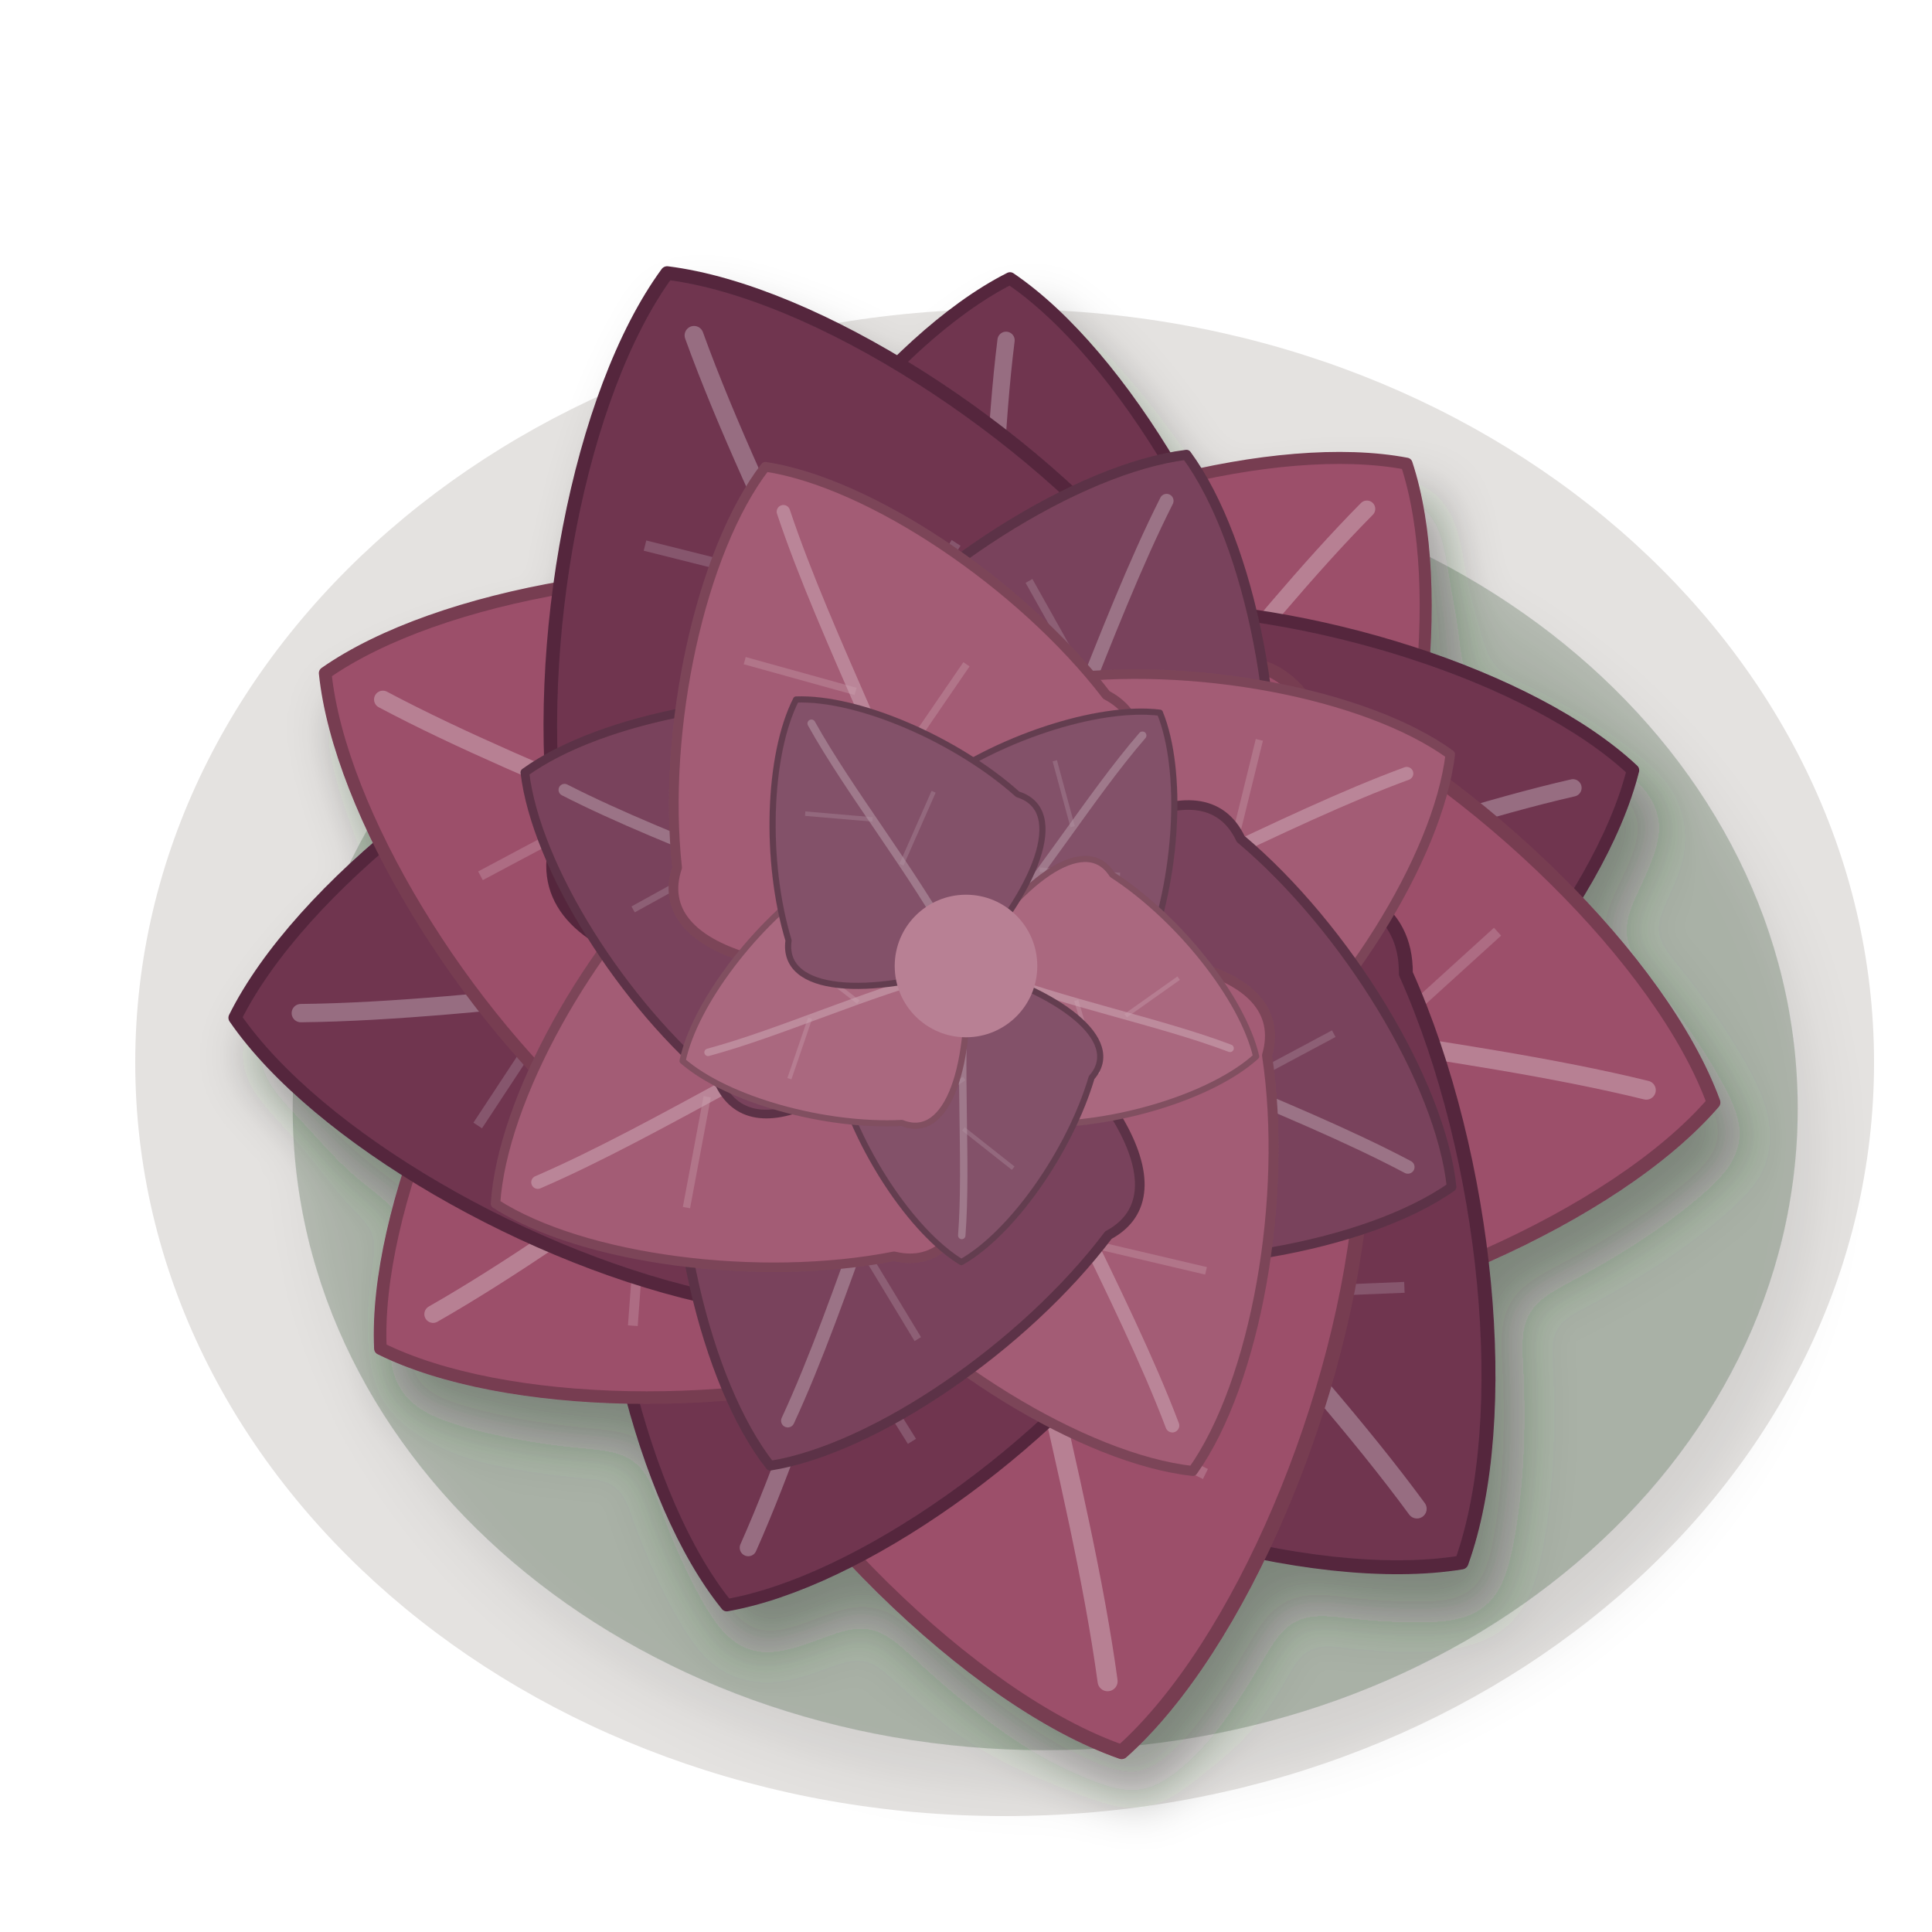
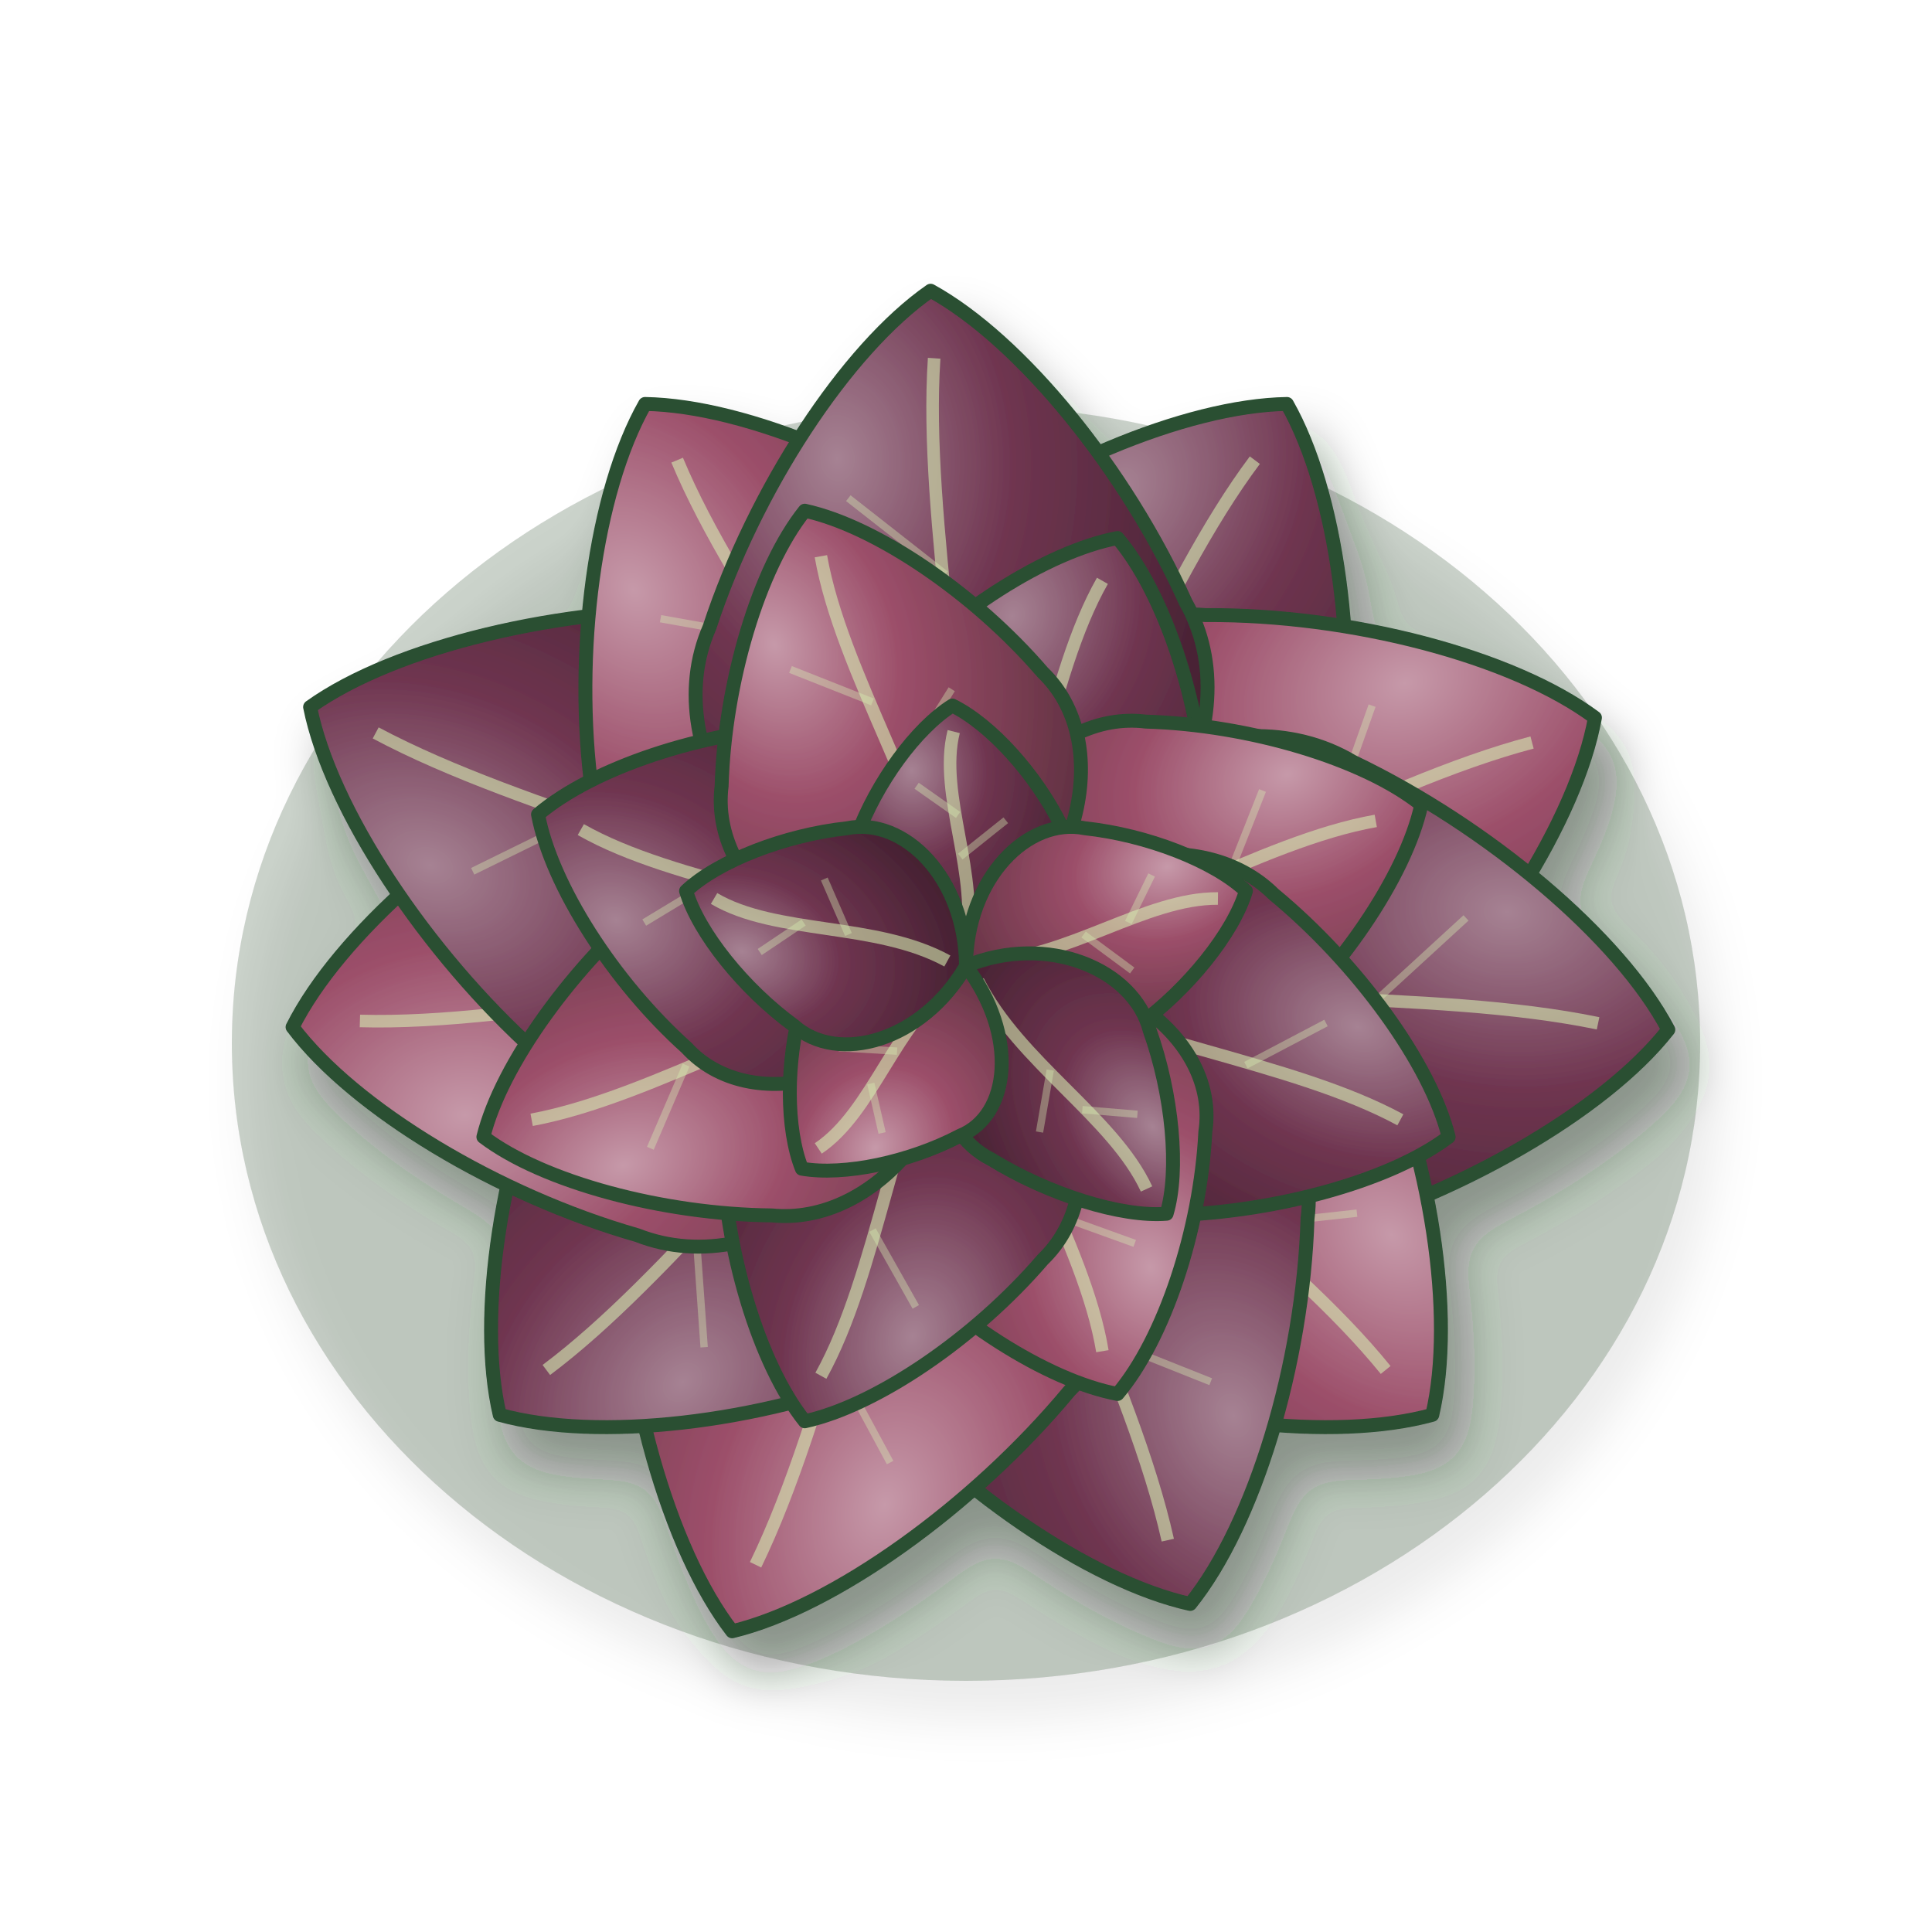
<svg xmlns="http://www.w3.org/2000/svg" viewBox="-50 -50 100 100" width="100" height="100" role="img" aria-label="Radicchio">
-   <defs data-botanical-realism="v2">
-     <filter id="botanicalDepth" x="-28%" y="-28%" width="168%" height="176%" color-interpolation-filters="sRGB">
-       <feGaussianBlur in="SourceAlpha" stdDeviation="1.15" result="softAlpha" />
-       <feSpecularLighting in="softAlpha" surfaceScale="3.2" specularConstant="0.32" specularExponent="18" lighting-color="#fffbe8" result="specular">
-         <feDistantLight azimuth="225" elevation="58" />
-       </feSpecularLighting>
-       <feComposite in="specular" in2="SourceAlpha" operator="in" result="specularClipped" />
-       <feBlend in="SourceGraphic" in2="specularClipped" mode="screen" result="litPlant" />
-       <feDropShadow in="litPlant" dx="1.1" dy="2.1" stdDeviation="1.35" flood-color="#132315" flood-opacity="0.38" />
+   <defs>
+     <radialGradient id="leafA" cx="30%" cy="24%" r="82%">
+       <stop stop-color="#c699a9" />
+       <stop offset=".4" stop-color="#9c4f6a" />
+       <stop offset="1" stop-color="#613142" />
+     </radialGradient>
+     <radialGradient id="leafB" cx="30%" cy="24%" r="82%">
+       <stop stop-color="#a68293" />
+       <stop offset=".42" stop-color="#6f3550" />
+       <stop offset="1" stop-color="#432030" />
+     </radialGradient>
+     <radialGradient id="leafYoung">
+       <stop stop-color="#d7b9c3" />
+       <stop offset="1" stop-color="#9c4f6a" />
+     </radialGradient>
+     <radialGradient id="fruitRed" cx="30%" cy="24%">
+       <stop stop-color="#ff9b83" />
+       <stop offset=".35" stop-color="#b85a78" />
+       <stop offset="1" stop-color="#6d2026" />
+     </radialGradient>
+     <radialGradient id="fruitGreen" cx="30%" cy="24%">
+       <stop stop-color="#b6dc79" />
+       <stop offset=".4" stop-color="#5e9849" />
+       <stop offset="1" stop-color="#264a30" />
+     </radialGradient>
+     <radialGradient id="fruitOrange">
+       <stop stop-color="#ffd376" />
+       <stop offset=".42" stop-color="#e78934" />
+       <stop offset="1" stop-color="#7a321f" />
+     </radialGradient>
+     <radialGradient id="fruitPurple">
+       <stop stop-color="#c498ca" />
+       <stop offset=".42" stop-color="#70467e" />
+       <stop offset="1" stop-color="#2a193d" />
+     </radialGradient>
+     <radialGradient id="headGreen">
+       <stop stop-color="#a3c77c" />
+       <stop offset="1" stop-color="#456d43" />
+     </radialGradient>
+     <radialGradient id="headCream">
+       <stop stop-color="#fffcec" />
+       <stop offset="1" stop-color="#b8aa7b" />
+     </radialGradient>
+     <filter id="depth" x="-24%" y="-24%" width="160%" height="170%">
+       <feDropShadow dx="1" dy="2" stdDeviation="1.25" flood-color="#132315" flood-opacity=".38" />
    </filter>
  </defs>
-   <ellipse cx="2" cy="5" rx="45" ry="39" fill="#2f1d10" opacity=".13" />
-   <g class="plant-glyph plant-glyph--rosetta" style="isolation:isolate;filter:url(#botanicalDepth)">
-     <ellipse cx="4.1" cy="7.38" rx="38.95" ry="33.21" fill="#112718" opacity="0.2" />
-     <g transform="rotate(3.662892)">
-       <path d="M0 0 C11.055 -2.853 19.258 -8.577 15.335 -13.195       C12.838 -22.111 6.063 -32.096 0 -35.662       C-6.063 -32.096 -12.838 -22.111 -15.335 -13.195       C-19.258 -8.577 -11.055 -2.853 0 0Z" fill="#6f3550" stroke="#54283d" stroke-width="0.642" stroke-linejoin="round" />
-       <path d="M0 -1 C0.713 -12.125 -0.535 -23.537 0 -32.453" fill="none" stroke="#b496a4" stroke-width="0.892" stroke-linecap="round" opacity=".58" />
-       <path d="M0 -13.552 L7.489 -18.544 M0 -19.614 L-6.063 -24.25" fill="none" stroke="#b496a4" stroke-width="0.499" opacity=".34" />
+   <g filter="url(#depth)" style="isolation:isolate">
+     <ellipse cy="4" rx="38" ry="33" fill="#122415" opacity=".2" />
+     <g transform="rotate(29.72727)">
+       <path d="M0 0 C10.234 -2.68 15.502 -11.39 12.341 -17.42 C9.632 -24.12 4.515 -30.82 0 -33.5 C-4.515 -30.82 -9.632 -24.12 -12.341 -17.42 C-15.502 -11.39 -10.234 -2.68 0 0Z" fill="url(#leafB)" stroke="#294f31" stroke-width=".72" stroke-linejoin="round" />
+       <path d="M0 -1 C1 -11.39 -1 -22.11 0 -30.15" fill="none" stroke="#d8efb2" stroke-width=".65" opacity=".58" />
+       <path d="M0 -14.07 L5.719 -18.425 M0 -19.43 L-4.816 -23.45" stroke="#d8efb2" stroke-width=".38" opacity=".38" />
    </g>
-     <g transform="rotate(41.25177)">
-       <path d="M0 0 C10.721 -2.767 18.675 -8.317 14.871 -12.796       C12.45 -21.441 5.879 -31.125 0 -34.583       C-5.879 -31.125 -12.45 -21.441 -14.871 -12.796       C-18.675 -8.317 -10.721 -2.767 0 0Z" fill="#9c4f6a" stroke="#773c51" stroke-width="0.622" stroke-linejoin="round" />
-       <path d="M0 -1 C0.692 -11.758 -0.519 -22.825 0 -31.47" fill="none" stroke="#cca3b2" stroke-width="0.865" stroke-linecap="round" opacity=".58" />
-       <path d="M0 -13.141 L7.262 -17.983 M0 -19.021 L-5.879 -23.516" fill="none" stroke="#cca3b2" stroke-width="0.484" opacity=".34" />
+     <g transform="rotate(68.45455)">
+       <path d="M0 0 C10.234 -2.8 15.502 -11.9 12.341 -18.2 C9.632 -25.2 4.515 -32.2 0 -35 C-4.515 -32.2 -9.632 -25.2 -12.341 -18.2 C-15.502 -11.9 -10.234 -2.8 0 0Z" fill="url(#leafA)" stroke="#294f31" stroke-width=".72" stroke-linejoin="round" />
+       <path d="M0 -1 C1 -11.9 -1 -23.1 0 -31.5" fill="none" stroke="#d8efb2" stroke-width=".65" opacity=".58" />
+       <path d="M0 -14.7 L5.719 -19.25 M0 -20.3 L-4.816 -24.5" stroke="#d8efb2" stroke-width=".38" opacity=".38" />
    </g>
-     <g transform="rotate(73.64266)">
-       <path d="M0 0 C11.153 -2.878 19.428 -8.653 15.47 -13.312       C12.952 -22.306 6.116 -32.38 0 -35.978       C-6.116 -32.38 -12.952 -22.306 -15.47 -13.312       C-19.428 -8.653 -11.153 -2.878 0 0Z" fill="#6f3550" stroke="#54283d" stroke-width="0.648" stroke-linejoin="round" />
-       <path d="M0 -1 C0.72 -12.232 -0.54 -23.745 0 -32.74" fill="none" stroke="#b496a4" stroke-width="0.899" stroke-linecap="round" opacity=".58" />
-       <path d="M0 -13.671 L7.555 -18.708 M0 -19.788 L-6.116 -24.465" fill="none" stroke="#b496a4" stroke-width="0.504" opacity=".34" />
+     <g transform="rotate(95.18182)">
+       <path d="M0 0 C10.234 -2.92 15.502 -12.41 12.341 -18.98 C9.632 -26.28 4.515 -33.58 0 -36.5 C-4.515 -33.58 -9.632 -26.28 -12.341 -18.98 C-15.502 -12.41 -10.234 -2.92 0 0Z" fill="url(#leafB)" stroke="#294f31" stroke-width=".72" stroke-linejoin="round" />
+       <path d="M0 -1 C1 -12.41 -1 -24.09 0 -32.85" fill="none" stroke="#d8efb2" stroke-width=".65" opacity=".58" />
+       <path d="M0 -15.33 L5.719 -20.075 M0 -21.17 L-4.816 -25.55" stroke="#d8efb2" stroke-width=".38" opacity=".38" />
    </g>
-     <g transform="rotate(100.3437)">
-       <path d="M0 0 C12.193 -3.147 21.24 -9.46 16.913 -14.553       C14.16 -24.386 6.687 -35.399 0 -39.333       C-6.687 -35.399 -14.16 -24.386 -16.913 -14.553       C-21.24 -9.46 -12.193 -3.147 0 0Z" fill="#9c4f6a" stroke="#773c51" stroke-width="0.708" stroke-linejoin="round" />
-       <path d="M0 -1 C0.787 -13.373 -0.59 -25.96 0 -35.793" fill="none" stroke="#cca3b2" stroke-width="0.983" stroke-linecap="round" opacity=".58" />
-       <path d="M0 -14.946 L8.26 -20.453 M0 -21.633 L-6.687 -26.746" fill="none" stroke="#cca3b2" stroke-width="0.551" opacity=".34" />
+     <g transform="rotate(133.9091)">
+       <path d="M0 0 C10.234 -2.68 15.502 -11.39 12.341 -17.42 C9.632 -24.12 4.515 -30.82 0 -33.5 C-4.515 -30.82 -9.632 -24.12 -12.341 -17.42 C-15.502 -11.39 -10.234 -2.68 0 0Z" fill="url(#leafA)" stroke="#294f31" stroke-width=".72" stroke-linejoin="round" />
+       <path d="M0 -1 C1 -11.39 -1 -22.11 0 -30.15" fill="none" stroke="#d8efb2" stroke-width=".65" opacity=".58" />
+       <path d="M0 -14.07 L5.719 -18.425 M0 -19.43 L-4.816 -23.45" stroke="#d8efb2" stroke-width=".38" opacity=".38" />
    </g>
-     <g transform="rotate(140.2795)">
-       <path d="M0 0 C12.443 -3.211 21.675 -9.653 17.259 -14.851       C14.45 -24.886 6.824 -36.124 0 -40.138       C-6.824 -36.124 -14.45 -24.886 -17.259 -14.851       C-21.675 -9.653 -12.443 -3.211 0 0Z" fill="#6f3550" stroke="#54283d" stroke-width="0.722" stroke-linejoin="round" />
-       <path d="M0 -1 C0.803 -13.647 -0.602 -26.491 0 -36.526" fill="none" stroke="#b496a4" stroke-width="1.003" stroke-linecap="round" opacity=".58" />
-       <path d="M0 -15.253 L8.429 -20.872 M0 -22.076 L-6.824 -27.294" fill="none" stroke="#b496a4" stroke-width="0.562" opacity=".34" />
+     <g transform="rotate(160.6364)">
+       <path d="M0 0 C10.234 -2.8 15.502 -11.9 12.341 -18.2 C9.632 -25.2 4.515 -32.2 0 -35 C-4.515 -32.2 -9.632 -25.2 -12.341 -18.2 C-15.502 -11.9 -10.234 -2.8 0 0Z" fill="url(#leafB)" stroke="#294f31" stroke-width=".72" stroke-linejoin="round" />
+       <path d="M0 -1 C1 -11.9 -1 -23.1 0 -31.5" fill="none" stroke="#d8efb2" stroke-width=".65" opacity=".58" />
+       <path d="M0 -14.7 L5.719 -19.25 M0 -20.3 L-4.816 -24.5" stroke="#d8efb2" stroke-width=".38" opacity=".38" />
    </g>
-     <g transform="rotate(168.8007)">
-       <path d="M0 0 C12.856 -3.318 22.394 -9.974 17.832 -15.344       C14.929 -25.711 7.05 -37.323 0 -41.47       C-7.05 -37.323 -14.929 -25.711 -17.832 -15.344       C-22.394 -9.974 -12.856 -3.318 0 0Z" fill="#9c4f6a" stroke="#773c51" stroke-width="0.746" stroke-linejoin="round" />
-       <path d="M0 -1 C0.829 -14.1 -0.622 -27.37 0 -37.738" fill="none" stroke="#cca3b2" stroke-width="1.037" stroke-linecap="round" opacity=".58" />
-       <path d="M0 -15.759 L8.709 -21.564 M0 -22.808 L-7.05 -28.2" fill="none" stroke="#cca3b2" stroke-width="0.581" opacity=".34" />
+     <g transform="rotate(199.3636)">
+       <path d="M0 0 C10.234 -2.92 15.502 -12.41 12.341 -18.98 C9.632 -26.28 4.515 -33.58 0 -36.5 C-4.515 -33.58 -9.632 -26.28 -12.341 -18.98 C-15.502 -12.41 -10.234 -2.92 0 0Z" fill="url(#leafA)" stroke="#294f31" stroke-width=".72" stroke-linejoin="round" />
+       <path d="M0 -1 C1 -12.41 -1 -24.09 0 -32.85" fill="none" stroke="#d8efb2" stroke-width=".65" opacity=".58" />
+       <path d="M0 -15.33 L5.719 -20.075 M0 -21.17 L-4.816 -25.55" stroke="#d8efb2" stroke-width=".38" opacity=".38" />
    </g>
-     <g transform="rotate(200.5231)">
-       <path d="M0 0 C10.952 -2.826 19.077 -8.496 15.191 -13.071       C12.718 -21.903 6.006 -31.795 0 -35.328       C-6.006 -31.795 -12.718 -21.903 -15.191 -13.071       C-19.077 -8.496 -10.952 -2.826 0 0Z" fill="#6f3550" stroke="#54283d" stroke-width="0.636" stroke-linejoin="round" />
-       <path d="M0 -1 C0.707 -12.012 -0.53 -23.317 0 -32.149" fill="none" stroke="#b496a4" stroke-width="0.883" stroke-linecap="round" opacity=".58" />
-       <path d="M0 -13.425 L7.419 -18.371 M0 -19.43 L-6.006 -24.023" fill="none" stroke="#b496a4" stroke-width="0.495" opacity=".34" />
+     <g transform="rotate(226.0909)">
+       <path d="M0 0 C10.234 -2.68 15.502 -11.39 12.341 -17.42 C9.632 -24.12 4.515 -30.82 0 -33.5 C-4.515 -30.82 -9.632 -24.12 -12.341 -17.42 C-15.502 -11.39 -10.234 -2.68 0 0Z" fill="url(#leafB)" stroke="#294f31" stroke-width=".72" stroke-linejoin="round" />
+       <path d="M0 -1 C1 -11.39 -1 -22.11 0 -30.15" fill="none" stroke="#d8efb2" stroke-width=".65" opacity=".58" />
+       <path d="M0 -14.07 L5.719 -18.425 M0 -19.43 L-4.816 -23.45" stroke="#d8efb2" stroke-width=".38" opacity=".38" />
    </g>
-     <g transform="rotate(236.8434)">
-       <path d="M0 0 C11.224 -2.897 19.551 -8.708 15.569 -13.396       C13.034 -22.448 6.155 -32.586 0 -36.206       C-6.155 -32.586 -13.034 -22.448 -15.569 -13.396       C-19.551 -8.708 -11.224 -2.897 0 0Z" fill="#9c4f6a" stroke="#773c51" stroke-width="0.652" stroke-linejoin="round" />
-       <path d="M0 -1 C0.724 -12.31 -0.543 -23.896 0 -32.948" fill="none" stroke="#cca3b2" stroke-width="0.905" stroke-linecap="round" opacity=".58" />
-       <path d="M0 -13.758 L7.603 -18.827 M0 -19.914 L-6.155 -24.62" fill="none" stroke="#cca3b2" stroke-width="0.507" opacity=".34" />
+     <g transform="rotate(264.8182)">
+       <path d="M0 0 C10.234 -2.8 15.502 -11.9 12.341 -18.2 C9.632 -25.2 4.515 -32.2 0 -35 C-4.515 -32.2 -9.632 -25.2 -12.341 -18.2 C-15.502 -11.9 -10.234 -2.8 0 0Z" fill="url(#leafA)" stroke="#294f31" stroke-width=".72" stroke-linejoin="round" />
+       <path d="M0 -1 C1 -11.9 -1 -23.1 0 -31.5" fill="none" stroke="#d8efb2" stroke-width=".65" opacity=".58" />
+       <path d="M0 -14.7 L5.719 -19.25 M0 -20.3 L-4.816 -24.5" stroke="#d8efb2" stroke-width=".38" opacity=".38" />
    </g>
-     <g transform="rotate(265.9483)">
-       <path d="M0 0 C11.758 -3.034 20.482 -9.122 16.31 -14.034       C13.655 -23.517 6.448 -34.137 0 -37.93       C-6.448 -34.137 -13.655 -23.517 -16.31 -14.034       C-20.482 -9.122 -11.758 -3.034 0 0Z" fill="#6f3550" stroke="#54283d" stroke-width="0.683" stroke-linejoin="round" />
-       <path d="M0 -1 C0.759 -12.896 -0.569 -25.034 0 -34.517" fill="none" stroke="#b496a4" stroke-width="0.948" stroke-linecap="round" opacity=".58" />
-       <path d="M0 -14.414 L7.965 -19.724 M0 -20.862 L-6.448 -25.793" fill="none" stroke="#b496a4" stroke-width="0.531" opacity=".34" />
+     <g transform="rotate(291.5455)">
+       <path d="M0 0 C10.234 -2.92 15.502 -12.41 12.341 -18.98 C9.632 -26.28 4.515 -33.58 0 -36.5 C-4.515 -33.58 -9.632 -26.28 -12.341 -18.98 C-15.502 -12.41 -10.234 -2.92 0 0Z" fill="url(#leafB)" stroke="#294f31" stroke-width=".72" stroke-linejoin="round" />
+       <path d="M0 -1 C1 -12.41 -1 -24.09 0 -32.85" fill="none" stroke="#d8efb2" stroke-width=".65" opacity=".58" />
+       <path d="M0 -15.33 L5.719 -20.075 M0 -21.17 L-4.816 -25.55" stroke="#d8efb2" stroke-width=".38" opacity=".38" />
    </g>
-     <g transform="rotate(294.5625)">
-       <path d="M0 0 C11.305 -2.917 19.693 -8.771 15.681 -13.493       C13.129 -22.61 6.2 -32.821 0 -36.468       C-6.2 -32.821 -13.129 -22.61 -15.681 -13.493       C-19.693 -8.771 -11.305 -2.917 0 0Z" fill="#9c4f6a" stroke="#773c51" stroke-width="0.656" stroke-linejoin="round" />
-       <path d="M0 -1 C0.729 -12.399 -0.547 -24.069 0 -33.186" fill="none" stroke="#cca3b2" stroke-width="0.912" stroke-linecap="round" opacity=".58" />
-       <path d="M0 -13.858 L7.658 -18.964 M0 -20.058 L-6.2 -24.798" fill="none" stroke="#cca3b2" stroke-width="0.511" opacity=".34" />
+     <g transform="rotate(330.2727)">
+       <path d="M0 0 C10.234 -2.68 15.502 -11.39 12.341 -17.42 C9.632 -24.12 4.515 -30.82 0 -33.5 C-4.515 -30.82 -9.632 -24.12 -12.341 -17.42 C-15.502 -11.39 -10.234 -2.68 0 0Z" fill="url(#leafA)" stroke="#294f31" stroke-width=".72" stroke-linejoin="round" />
+       <path d="M0 -1 C1 -11.39 -1 -22.11 0 -30.15" fill="none" stroke="#d8efb2" stroke-width=".65" opacity=".58" />
+       <path d="M0 -14.07 L5.719 -18.425 M0 -19.43 L-4.816 -23.45" stroke="#d8efb2" stroke-width=".38" opacity=".38" />
    </g>
-     <g transform="rotate(336.6713)">
-       <path d="M0 0 C12.109 -3.125 21.093 -9.394 16.796 -14.453       C14.062 -24.218 6.64 -35.155 0 -39.061       C-6.64 -35.155 -14.062 -24.218 -16.796 -14.453       C-21.093 -9.394 -12.109 -3.125 0 0Z" fill="#6f3550" stroke="#54283d" stroke-width="0.703" stroke-linejoin="round" />
-       <path d="M0 -1 C0.781 -13.281 -0.586 -25.78 0 -35.546" fill="none" stroke="#b496a4" stroke-width="0.977" stroke-linecap="round" opacity=".58" />
-       <path d="M0 -14.843 L8.203 -20.312 M0 -21.484 L-6.64 -26.561" fill="none" stroke="#b496a4" stroke-width="0.547" opacity=".34" />
+     <g transform="rotate(357)">
+       <path d="M0 0 C10.234 -2.8 15.502 -11.9 12.341 -18.2 C9.632 -25.2 4.515 -32.2 0 -35 C-4.515 -32.2 -9.632 -25.2 -12.341 -18.2 C-15.502 -11.9 -10.234 -2.8 0 0Z" fill="url(#leafB)" stroke="#294f31" stroke-width=".72" stroke-linejoin="round" />
+       <path d="M0 -1 C1 -11.9 -1 -23.1 0 -31.5" fill="none" stroke="#d8efb2" stroke-width=".65" opacity=".58" />
+       <path d="M0 -14.7 L5.719 -19.25 M0 -20.3 L-4.816 -24.5" stroke="#d8efb2" stroke-width=".38" opacity=".38" />
    </g>
-     <g transform="rotate(23.32574)">
-       <path d="M0 0 C8.933 -2.305 15.56 -6.93 12.39 -10.661       C10.373 -17.865 4.898 -25.933 0 -28.815       C-4.898 -25.933 -10.373 -17.865 -12.39 -10.661       C-15.56 -6.93 -8.933 -2.305 0 0Z" fill="#79435c" stroke="#5c3346" stroke-width="0.519" stroke-linejoin="round" />
-       <path d="M0 -1 C0.576 -9.797 -0.432 -19.018 0 -26.221" fill="none" stroke="#b496a4" stroke-width="0.72" stroke-linecap="round" opacity=".58" />
-       <path d="M0 -10.95 L6.051 -14.984 M0 -15.848 L-4.898 -19.594" fill="none" stroke="#b496a4" stroke-width="0.403" opacity=".34" />
+     <g transform="rotate(19.5)">
+       <path d="M0 0 C7.31 -1.88 11.072 -7.99 8.815 -12.22 C6.88 -16.92 3.225 -21.62 0 -23.5 C-3.225 -21.62 -6.88 -16.92 -8.815 -12.22 C-11.072 -7.99 -7.31 -1.88 0 0Z" fill="url(#leafB)" stroke="#294f31" stroke-width=".72" stroke-linejoin="round" />
+       <path d="M0 -1 C1 -7.99 -1 -15.51 0 -21.15" fill="none" stroke="#d8efb2" stroke-width=".65" opacity=".58" />
+       <path d="M0 -9.87 L4.085 -12.925 M0 -13.63 L-3.44 -16.45" stroke="#d8efb2" stroke-width=".38" opacity=".38" />
    </g>
-     <g transform="rotate(66.40586)">
-       <path d="M0 0 C8.48 -2.188 14.771 -6.578 11.762 -10.121       C9.847 -16.959 4.65 -24.618 0 -27.353       C-4.65 -24.618 -9.847 -16.959 -11.762 -10.121       C-14.771 -6.578 -8.48 -2.188 0 0Z" fill="#a35b74" stroke="#7c4558" stroke-width="0.492" stroke-linejoin="round" />
-       <path d="M0 -1 C0.547 -9.3 -0.41 -18.053 0 -24.892" fill="none" stroke="#cca3b2" stroke-width="0.684" stroke-linecap="round" opacity=".58" />
-       <path d="M0 -10.394 L5.744 -14.224 M0 -15.044 L-4.65 -18.6" fill="none" stroke="#cca3b2" stroke-width="0.383" opacity=".34" />
+     <g transform="rotate(70.5)">
+       <path d="M0 0 C7.31 -2 11.072 -8.5 8.815 -13 C6.88 -18 3.225 -23 0 -25 C-3.225 -23 -6.88 -18 -8.815 -13 C-11.072 -8.5 -7.31 -2 0 0Z" fill="url(#leafA)" stroke="#294f31" stroke-width=".72" stroke-linejoin="round" />
+       <path d="M0 -1 C1 -8.5 -1 -16.5 0 -22.5" fill="none" stroke="#d8efb2" stroke-width=".65" opacity=".58" />
+       <path d="M0 -10.5 L4.085 -13.75 M0 -14.5 L-3.44 -17.5" stroke="#d8efb2" stroke-width=".38" opacity=".38" />
    </g>
-     <g transform="rotate(114.4631)">
-       <path d="M0 0 C8.56 -2.209 14.911 -6.641 11.873 -10.217       C9.941 -17.12 4.694 -24.851 0 -27.613       C-4.694 -24.851 -9.941 -17.12 -11.873 -10.217       C-14.911 -6.641 -8.56 -2.209 0 0Z" fill="#79435c" stroke="#5c3346" stroke-width="0.497" stroke-linejoin="round" />
-       <path d="M0 -1 C0.552 -9.388 -0.414 -18.224 0 -25.127" fill="none" stroke="#b496a4" stroke-width="0.69" stroke-linecap="round" opacity=".58" />
-       <path d="M0 -10.493 L5.799 -14.359 M0 -15.187 L-4.694 -18.777" fill="none" stroke="#b496a4" stroke-width="0.387" opacity=".34" />
+     <g transform="rotate(109.5)">
+       <path d="M0 0 C7.31 -2.12 11.072 -9.01 8.815 -13.78 C6.88 -19.08 3.225 -24.38 0 -26.5 C-3.225 -24.38 -6.88 -19.08 -8.815 -13.78 C-11.072 -9.01 -7.31 -2.12 0 0Z" fill="url(#leafB)" stroke="#294f31" stroke-width=".72" stroke-linejoin="round" />
+       <path d="M0 -1 C1 -9.01 -1 -17.49 0 -23.85" fill="none" stroke="#d8efb2" stroke-width=".65" opacity=".58" />
+       <path d="M0 -11.13 L4.085 -14.575 M0 -15.37 L-3.44 -18.55" stroke="#d8efb2" stroke-width=".38" opacity=".38" />
    </g>
-     <g transform="rotate(155.8175)">
-       <path d="M0 0 C8.882 -2.292 15.472 -6.891 12.32 -10.601       C10.315 -17.764 4.871 -25.787 0 -28.652       C-4.871 -25.787 -10.315 -17.764 -12.32 -10.601       C-15.472 -6.891 -8.882 -2.292 0 0Z" fill="#a35b74" stroke="#7c4558" stroke-width="0.516" stroke-linejoin="round" />
-       <path d="M0 -1 C0.573 -9.742 -0.43 -18.911 0 -26.074" fill="none" stroke="#cca3b2" stroke-width="0.716" stroke-linecap="round" opacity=".58" />
-       <path d="M0 -10.888 L6.017 -14.899 M0 -15.759 L-4.871 -19.484" fill="none" stroke="#cca3b2" stroke-width="0.401" opacity=".34" />
+     <g transform="rotate(160.5)">
+       <path d="M0 0 C7.31 -1.88 11.072 -7.99 8.815 -12.22 C6.88 -16.92 3.225 -21.62 0 -23.5 C-3.225 -21.62 -6.88 -16.92 -8.815 -12.22 C-11.072 -7.99 -7.31 -1.88 0 0Z" fill="url(#leafA)" stroke="#294f31" stroke-width=".72" stroke-linejoin="round" />
+       <path d="M0 -1 C1 -7.99 -1 -15.51 0 -21.15" fill="none" stroke="#d8efb2" stroke-width=".65" opacity=".58" />
+       <path d="M0 -9.87 L4.085 -12.925 M0 -13.63 L-3.44 -16.45" stroke="#d8efb2" stroke-width=".38" opacity=".38" />
    </g>
-     <g transform="rotate(201.4015)">
-       <path d="M0 0 C8.612 -2.222 15.001 -6.681 11.945 -10.278       C10.001 -17.223 4.723 -25.002 0 -27.78       C-4.723 -25.002 -10.001 -17.223 -11.945 -10.278       C-15.001 -6.681 -8.612 -2.222 0 0Z" fill="#79435c" stroke="#5c3346" stroke-width="0.5" stroke-linejoin="round" />
-       <path d="M0 -1 C0.556 -9.445 -0.417 -18.334 0 -25.279" fill="none" stroke="#b496a4" stroke-width="0.694" stroke-linecap="round" opacity=".58" />
-       <path d="M0 -10.556 L5.834 -14.445 M0 -15.279 L-4.723 -18.89" fill="none" stroke="#b496a4" stroke-width="0.389" opacity=".34" />
+     <g transform="rotate(199.5)">
+       <path d="M0 0 C7.31 -2 11.072 -8.5 8.815 -13 C6.88 -18 3.225 -23 0 -25 C-3.225 -23 -6.88 -18 -8.815 -13 C-11.072 -8.5 -7.31 -2 0 0Z" fill="url(#leafB)" stroke="#294f31" stroke-width=".72" stroke-linejoin="round" />
+       <path d="M0 -1 C1 -8.5 -1 -16.5 0 -22.5" fill="none" stroke="#d8efb2" stroke-width=".65" opacity=".58" />
+       <path d="M0 -10.5 L4.085 -13.75 M0 -14.5 L-3.44 -17.5" stroke="#d8efb2" stroke-width=".38" opacity=".38" />
    </g>
-     <g transform="rotate(243.1996)">
-       <path d="M0 0 C8.458 -2.183 14.734 -6.562 11.733 -10.096       C9.823 -16.917 4.639 -24.557 0 -27.285       C-4.639 -24.557 -9.823 -16.917 -11.733 -10.096       C-14.734 -6.562 -8.458 -2.183 0 0Z" fill="#a35b74" stroke="#7c4558" stroke-width="0.491" stroke-linejoin="round" />
-       <path d="M0 -1 C0.546 -9.277 -0.409 -18.008 0 -24.83" fill="none" stroke="#cca3b2" stroke-width="0.682" stroke-linecap="round" opacity=".58" />
-       <path d="M0 -10.368 L5.73 -14.188 M0 -15.007 L-4.639 -18.554" fill="none" stroke="#cca3b2" stroke-width="0.382" opacity=".34" />
+     <g transform="rotate(250.5)">
+       <path d="M0 0 C7.31 -2.12 11.072 -9.01 8.815 -13.78 C6.88 -19.08 3.225 -24.38 0 -26.5 C-3.225 -24.38 -6.88 -19.08 -8.815 -13.78 C-11.072 -9.01 -7.31 -2.12 0 0Z" fill="url(#leafA)" stroke="#294f31" stroke-width=".72" stroke-linejoin="round" />
+       <path d="M0 -1 C1 -9.01 -1 -17.49 0 -23.85" fill="none" stroke="#d8efb2" stroke-width=".65" opacity=".58" />
+       <path d="M0 -11.13 L4.085 -14.575 M0 -15.37 L-3.44 -18.55" stroke="#d8efb2" stroke-width=".38" opacity=".38" />
    </g>
-     <g transform="rotate(293.6876)">
-       <path d="M0 0 C7.73 -1.995 13.464 -5.997 10.722 -9.226       C8.976 -15.459 4.239 -22.441 0 -24.934       C-4.239 -22.441 -8.976 -15.459 -10.722 -9.226       C-13.464 -5.997 -7.73 -1.995 0 0Z" fill="#79435c" stroke="#5c3346" stroke-width="0.449" stroke-linejoin="round" />
-       <path d="M0 -1 C0.499 -8.478 -0.374 -16.456 0 -22.69" fill="none" stroke="#b496a4" stroke-width="0.623" stroke-linecap="round" opacity=".58" />
-       <path d="M0 -9.475 L5.236 -12.966 M0 -13.714 L-4.239 -16.955" fill="none" stroke="#b496a4" stroke-width="0.349" opacity=".34" />
+     <g transform="rotate(289.5)">
+       <path d="M0 0 C7.31 -1.88 11.072 -7.99 8.815 -12.22 C6.88 -16.92 3.225 -21.62 0 -23.5 C-3.225 -21.62 -6.88 -16.92 -8.815 -12.22 C-11.072 -7.99 -7.31 -1.88 0 0Z" fill="url(#leafB)" stroke="#294f31" stroke-width=".72" stroke-linejoin="round" />
+       <path d="M0 -1 C1 -7.99 -1 -15.51 0 -21.15" fill="none" stroke="#d8efb2" stroke-width=".65" opacity=".58" />
+       <path d="M0 -9.87 L4.085 -12.925 M0 -13.63 L-3.44 -16.45" stroke="#d8efb2" stroke-width=".38" opacity=".38" />
    </g>
-     <g transform="rotate(338.1027)">
-       <path d="M0 0 C8.633 -2.228 15.038 -6.698 11.975 -10.304       C10.026 -17.266 4.734 -25.064 0 -27.849       C-4.734 -25.064 -10.026 -17.266 -11.975 -10.304       C-15.038 -6.698 -8.633 -2.228 0 0Z" fill="#a35b74" stroke="#7c4558" stroke-width="0.501" stroke-linejoin="round" />
-       <path d="M0 -1 C0.557 -9.469 -0.418 -18.38 0 -25.343" fill="none" stroke="#cca3b2" stroke-width="0.696" stroke-linecap="round" opacity=".58" />
-       <path d="M0 -10.583 L5.848 -14.482 M0 -15.317 L-4.734 -18.937" fill="none" stroke="#cca3b2" stroke-width="0.39" opacity=".34" />
+     <g transform="rotate(340.5)">
+       <path d="M0 0 C7.31 -2 11.072 -8.5 8.815 -13 C6.88 -18 3.225 -23 0 -25 C-3.225 -23 -6.88 -18 -8.815 -13 C-11.072 -8.5 -7.31 -2 0 0Z" fill="url(#leafA)" stroke="#294f31" stroke-width=".72" stroke-linejoin="round" />
+       <path d="M0 -1 C1 -8.5 -1 -16.5 0 -22.5" fill="none" stroke="#d8efb2" stroke-width=".65" opacity=".58" />
+       <path d="M0 -10.5 L4.085 -13.75 M0 -14.5 L-3.44 -17.5" stroke="#d8efb2" stroke-width=".38" opacity=".38" />
    </g>
-     <g transform="rotate(37.43052)">
-       <path d="M0 0 C5.118 -1.321 8.916 -3.971 7.1 -6.109       C5.944 -10.237 2.807 -14.86 0 -16.511       C-2.807 -14.86 -5.944 -10.237 -7.1 -6.109       C-8.916 -3.971 -5.118 -1.321 0 0Z" fill="#835169" stroke="#643e50" stroke-width="0.32" stroke-linejoin="round" />
-       <path d="M0 -1 C0.33 -5.614 -0.248 -10.897 0 -15.025" fill="none" stroke="#b496a4" stroke-width="0.413" stroke-linecap="round" opacity=".58" />
-       <path d="M0 -6.274 L3.467 -8.586 M0 -9.081 L-2.807 -11.227" fill="none" stroke="#b496a4" stroke-width="0.231" opacity=".34" />
+     <g transform="rotate(-3)">
+       <path d="M0 0 C4.386 -1.08 6.644 -4.59 5.289 -7.02 C4.128 -9.72 1.935 -12.42 0 -13.5 C-1.935 -12.42 -4.128 -9.72 -5.289 -7.02 C-6.644 -4.59 -4.386 -1.08 0 0Z" fill="url(#leafB)" stroke="#294f31" stroke-width=".72" stroke-linejoin="round" />
+       <path d="M0 -1 C1 -4.59 -1 -8.91 0 -12.15" fill="none" stroke="#d8efb2" stroke-width=".65" opacity=".58" />
+       <path d="M0 -5.67 L2.451 -7.425 M0 -7.83 L-2.064 -9.45" stroke="#d8efb2" stroke-width=".38" opacity=".38" />
    </g>
-     <g transform="rotate(107.3103)">
-       <path d="M0 0 C4.876 -1.258 8.494 -3.783 6.764 -5.82       C5.663 -9.752 2.674 -14.157 0 -15.73       C-2.674 -14.157 -5.663 -9.752 -6.764 -5.82       C-8.494 -3.783 -4.876 -1.258 0 0Z" fill="#aa687f" stroke="#814f61" stroke-width="0.32" stroke-linejoin="round" />
-       <path d="M0 -1 C0.315 -5.348 -0.236 -10.382 0 -14.314" fill="none" stroke="#cca3b2" stroke-width="0.393" stroke-linecap="round" opacity=".58" />
-       <path d="M0 -5.977 L3.303 -8.179 M0 -8.651 L-2.674 -10.696" fill="none" stroke="#cca3b2" stroke-width="0.22" opacity=".34" />
+     <g transform="rotate(75)">
+       <path d="M0 0 C4.386 -1.2 6.644 -5.1 5.289 -7.8 C4.128 -10.8 1.935 -13.8 0 -15 C-1.935 -13.8 -4.128 -10.8 -5.289 -7.8 C-6.644 -5.1 -4.386 -1.2 0 0Z" fill="url(#leafA)" stroke="#294f31" stroke-width=".72" stroke-linejoin="round" />
+       <path d="M0 -1 C1 -5.1 -1 -9.9 0 -13.5" fill="none" stroke="#d8efb2" stroke-width=".65" opacity=".58" />
+       <path d="M0 -6.3 L2.451 -8.25 M0 -8.7 L-2.064 -10.5" stroke="#d8efb2" stroke-width=".38" opacity=".38" />
    </g>
-     <g transform="rotate(180.9009)">
-       <path d="M0 0 C4.752 -1.226 8.278 -3.687 6.592 -5.672       C5.519 -9.505 2.606 -13.797 0 -15.33       C-2.606 -13.797 -5.519 -9.505 -6.592 -5.672       C-8.278 -3.687 -4.752 -1.226 0 0Z" fill="#835169" stroke="#643e50" stroke-width="0.32" stroke-linejoin="round" />
-       <path d="M0 -1 C0.307 -5.212 -0.23 -10.118 0 -13.951" fill="none" stroke="#b496a4" stroke-width="0.383" stroke-linecap="round" opacity=".58" />
-       <path d="M0 -5.826 L3.219 -7.972 M0 -8.432 L-2.606 -10.425" fill="none" stroke="#b496a4" stroke-width="0.22" opacity=".34" />
+     <g transform="rotate(141)">
+       <path d="M0 0 C4.386 -1.32 6.644 -5.61 5.289 -8.58 C4.128 -11.88 1.935 -15.18 0 -16.5 C-1.935 -15.18 -4.128 -11.88 -5.289 -8.58 C-6.644 -5.61 -4.386 -1.32 0 0Z" fill="url(#leafB)" stroke="#294f31" stroke-width=".72" stroke-linejoin="round" />
+       <path d="M0 -1 C1 -5.61 -1 -10.89 0 -14.85" fill="none" stroke="#d8efb2" stroke-width=".65" opacity=".58" />
+       <path d="M0 -6.93 L2.451 -9.075 M0 -9.57 L-2.064 -11.55" stroke="#d8efb2" stroke-width=".38" opacity=".38" />
    </g>
-     <g transform="rotate(251.4909)">
-       <path d="M0 0 C4.796 -1.238 8.354 -3.721 6.652 -5.724       C5.569 -9.592 2.63 -13.923 0 -15.47       C-2.63 -13.923 -5.569 -9.592 -6.652 -5.724       C-8.354 -3.721 -4.796 -1.238 0 0Z" fill="#aa687f" stroke="#814f61" stroke-width="0.32" stroke-linejoin="round" />
-       <path d="M0 -1 C0.309 -5.26 -0.232 -10.21 0 -14.078" fill="none" stroke="#cca3b2" stroke-width="0.387" stroke-linecap="round" opacity=".58" />
-       <path d="M0 -5.879 L3.249 -8.045 M0 -8.509 L-2.63 -10.52" fill="none" stroke="#cca3b2" stroke-width="0.22" opacity=".34" />
+     <g transform="rotate(219)">
+       <path d="M0 0 C4.386 -1.08 6.644 -4.59 5.289 -7.02 C4.128 -9.72 1.935 -12.42 0 -13.5 C-1.935 -12.42 -4.128 -9.72 -5.289 -7.02 C-6.644 -4.59 -4.386 -1.08 0 0Z" fill="url(#leafA)" stroke="#294f31" stroke-width=".72" stroke-linejoin="round" />
+       <path d="M0 -1 C1 -4.59 -1 -8.91 0 -12.15" fill="none" stroke="#d8efb2" stroke-width=".65" opacity=".58" />
+       <path d="M0 -5.67 L2.451 -7.425 M0 -7.83 L-2.064 -9.45" stroke="#d8efb2" stroke-width=".38" opacity=".38" />
    </g>
-     <g transform="rotate(327.486)">
-       <path d="M0 0 C5.071 -1.309 8.834 -3.934 7.034 -6.053       C5.889 -10.142 2.781 -14.723 0 -16.359       C-2.781 -14.723 -5.889 -10.142 -7.034 -6.053       C-8.834 -3.934 -5.071 -1.309 0 0Z" fill="#835169" stroke="#643e50" stroke-width="0.32" stroke-linejoin="round" />
-       <path d="M0 -1 C0.327 -5.562 -0.245 -10.797 0 -14.886" fill="none" stroke="#b496a4" stroke-width="0.409" stroke-linecap="round" opacity=".58" />
-       <path d="M0 -6.216 L3.435 -8.506 M0 -8.997 L-2.781 -11.124" fill="none" stroke="#b496a4" stroke-width="0.229" opacity=".34" />
+     <g transform="rotate(285)">
+       <path d="M0 0 C4.386 -1.2 6.644 -5.1 5.289 -7.8 C4.128 -10.8 1.935 -13.8 0 -15 C-1.935 -13.8 -4.128 -10.8 -5.289 -7.8 C-6.644 -5.1 -4.386 -1.2 0 0Z" fill="url(#leafB)" stroke="#294f31" stroke-width=".72" stroke-linejoin="round" />
+       <path d="M0 -1 C1 -5.1 -1 -9.9 0 -13.5" fill="none" stroke="#d8efb2" stroke-width=".65" opacity=".58" />
+       <path d="M0 -6.3 L2.451 -8.25 M0 -8.7 L-2.064 -10.5" stroke="#d8efb2" stroke-width=".38" opacity=".38" />
    </g>
-     <circle r="3.69" fill="#b88094" />
  </g>
</svg>
